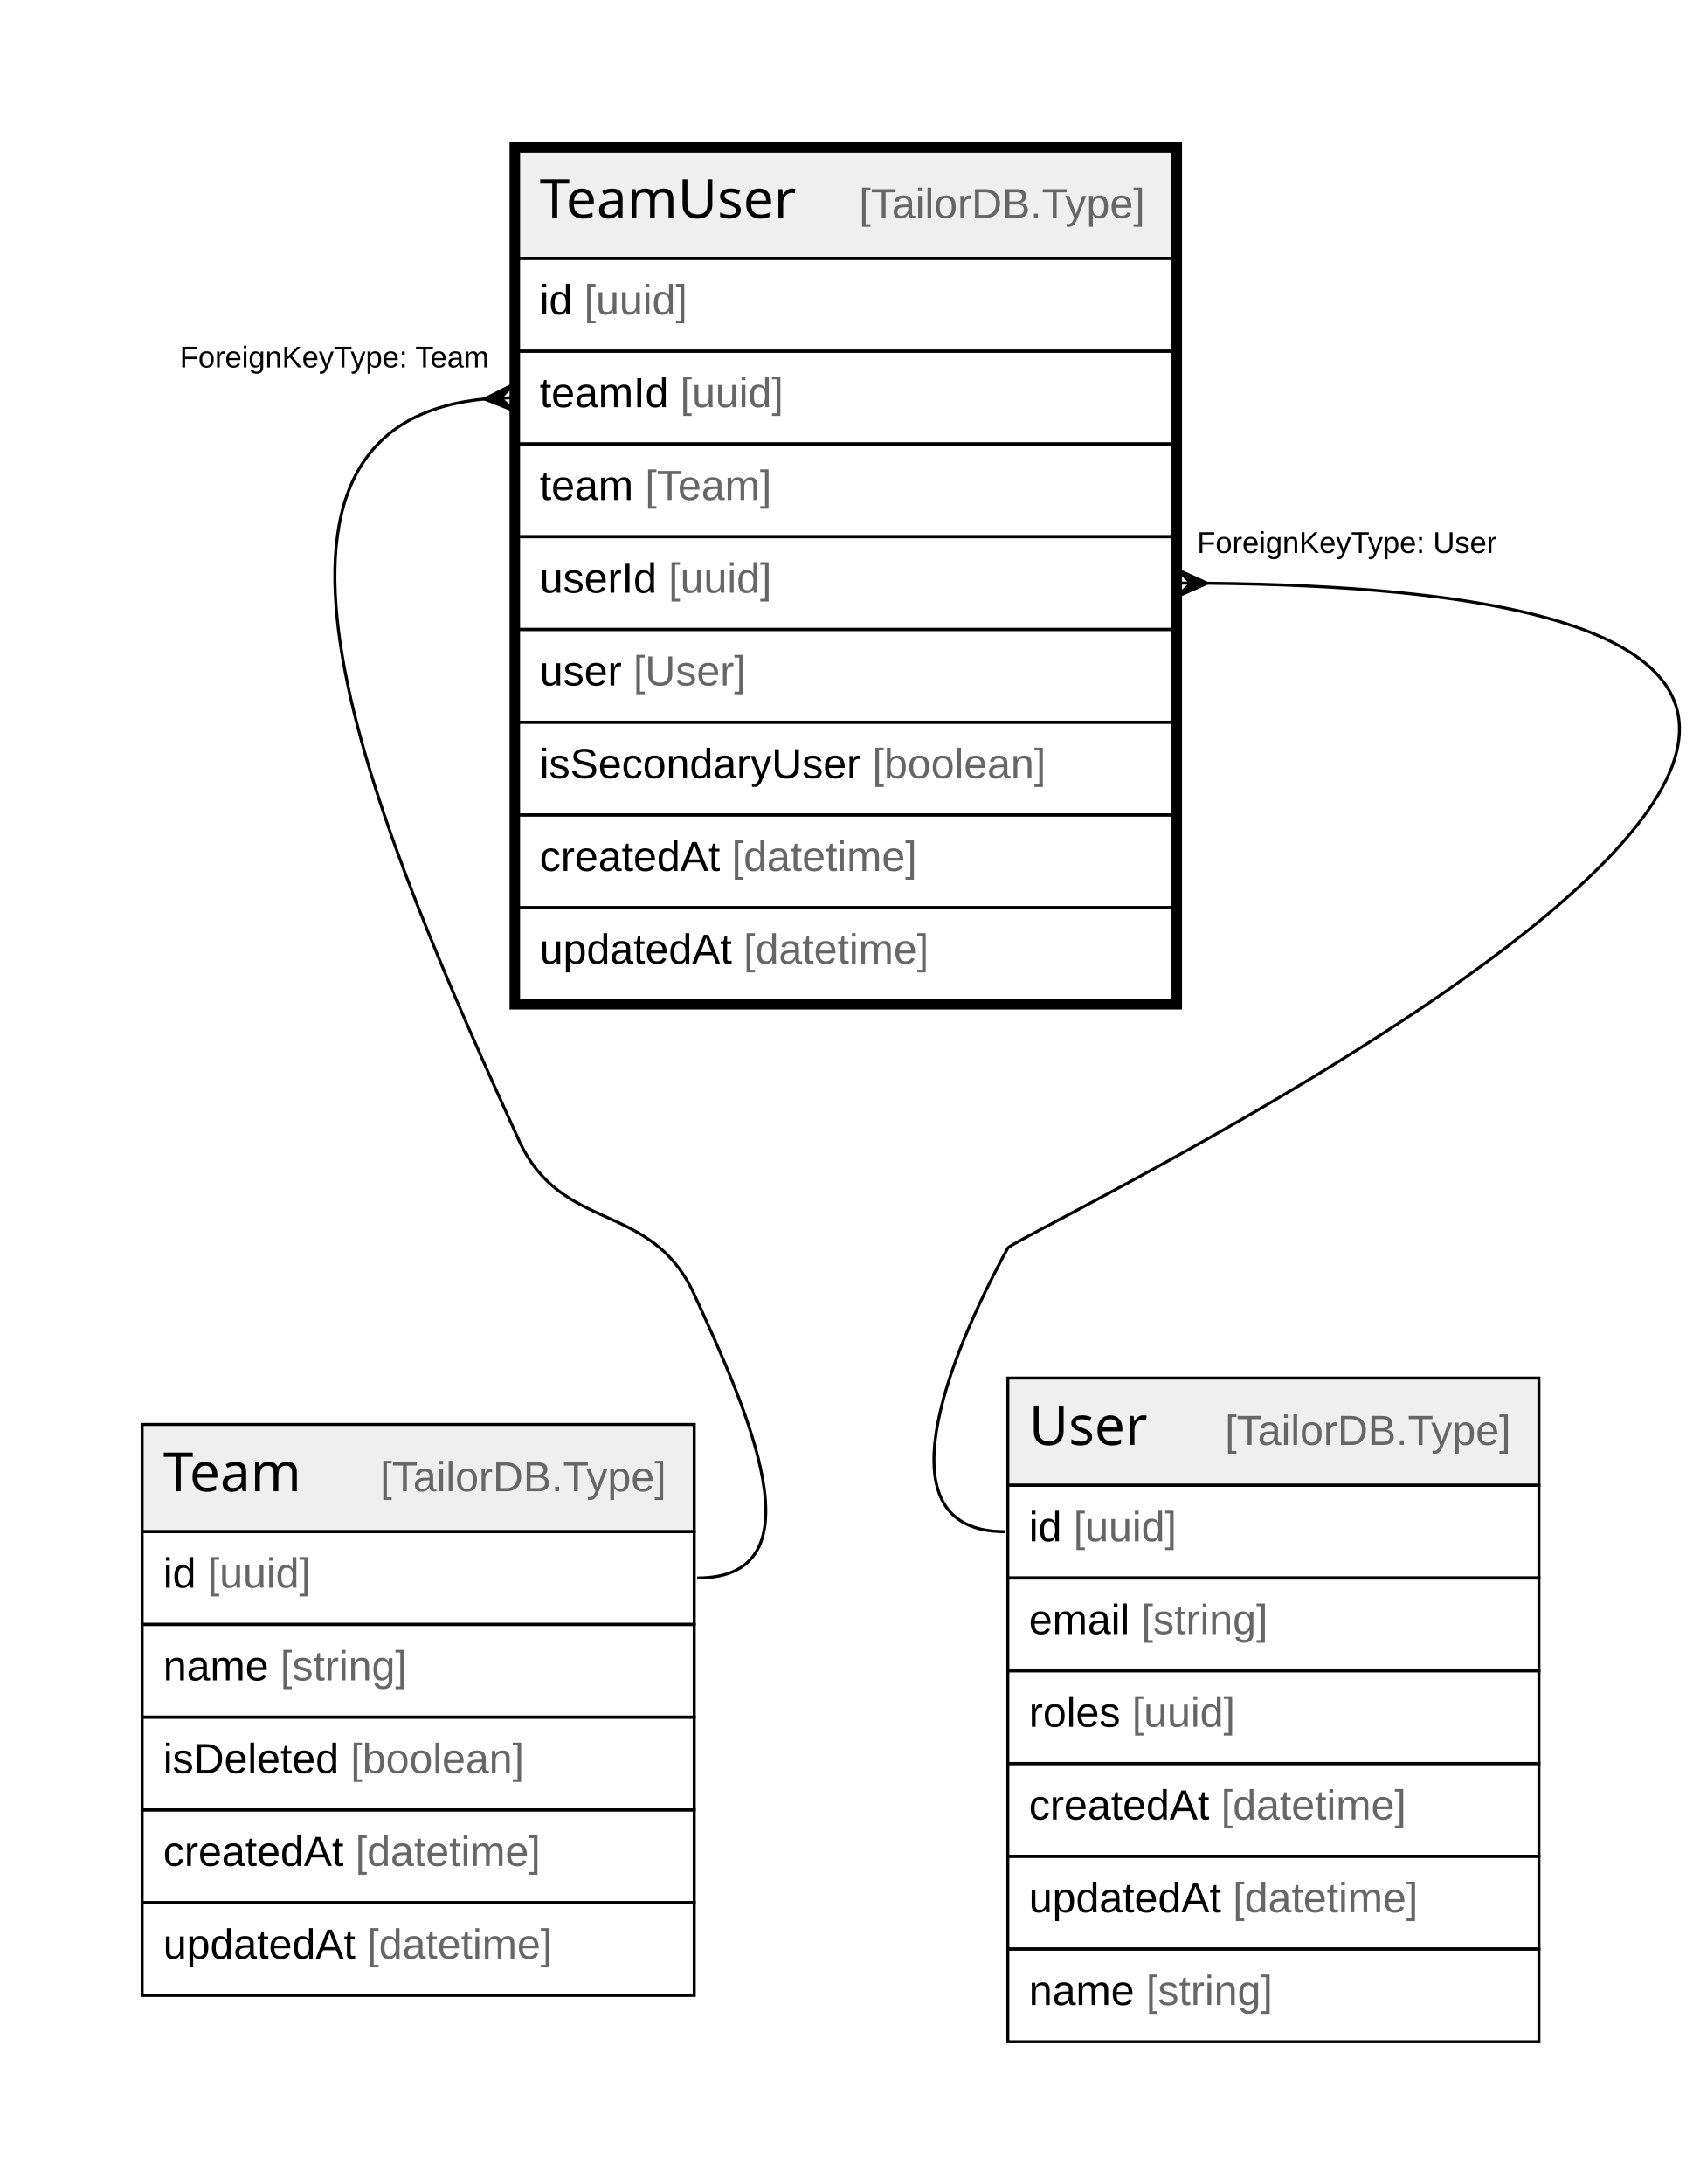
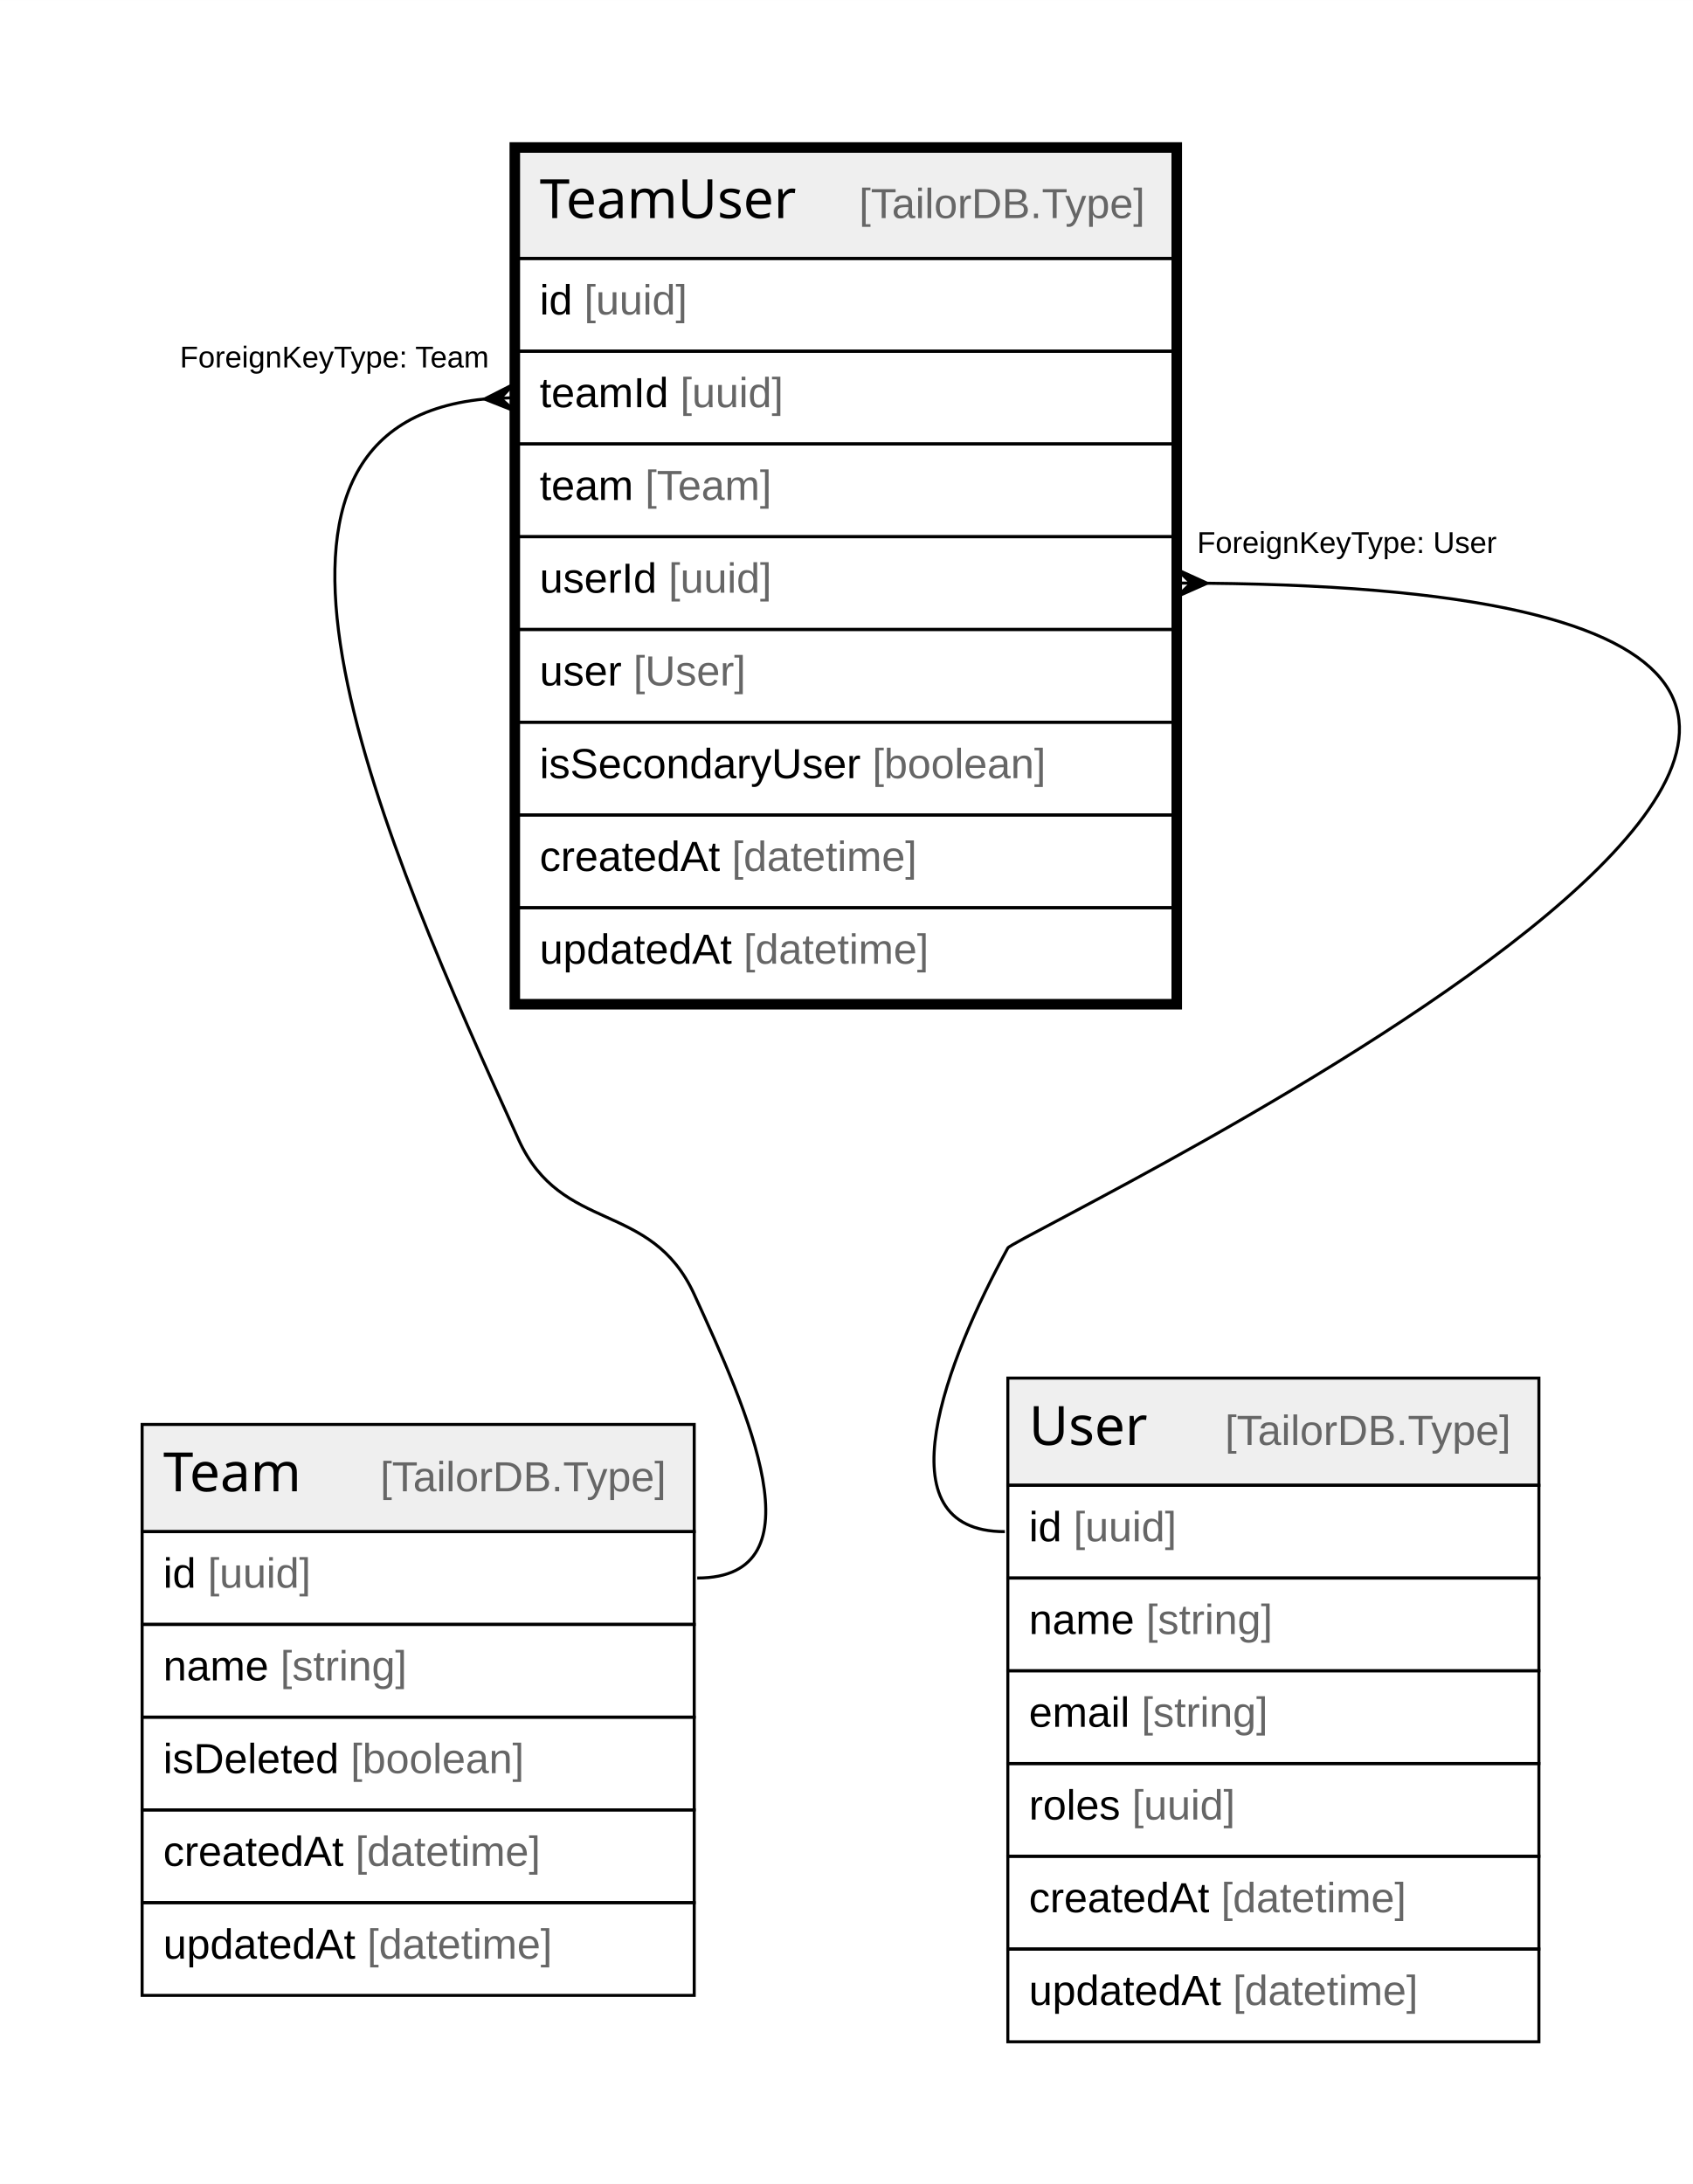
<svg xmlns="http://www.w3.org/2000/svg" width="562pt" height="725pt" viewBox="0.00 0.00 562.20 725.20">
  <g id="graph0" class="graph" transform="scale(1 1) rotate(0) translate(4 721.2)">
    <polygon fill="white" stroke="none" points="-4,4 -4,-721.2 558.2,-721.2 558.2,4 -4,4" />
    <g id="node1" class="node">
      <polygon fill="#efefef" stroke="none" points="168.21,-635.4 168.21,-671 385.53,-671 385.53,-635.4 168.21,-635.4" />
      <polygon fill="none" stroke="black" points="168.21,-635.4 168.21,-671 385.53,-671 385.53,-635.4 168.21,-635.4" />
      <text text-anchor="start" x="175.21" y="-648.8" font-family="Arial Bold" font-size="18.00">TeamUser</text>
      <text text-anchor="start" x="250.17" y="-648.8" font-family="Arial" font-size="14.00">    </text>
      <text text-anchor="start" x="281.29" y="-648.8" font-family="Arial" font-size="14.00" fill="#666666">[TailorDB.Type]</text>
      <polygon fill="none" stroke="black" points="168.21,-604.6 168.21,-635.4 385.53,-635.4 385.53,-604.6 168.21,-604.6" />
      <text text-anchor="start" x="175.21" y="-616.8" font-family="Arial" font-size="14.00">id </text>
      <text text-anchor="start" x="189.99" y="-616.8" font-family="Arial" font-size="14.00" fill="#666666">[uuid]</text>
      <polygon fill="none" stroke="black" points="168.21,-573.8 168.21,-604.6 385.53,-604.6 385.53,-573.8 168.21,-573.8" />
      <text text-anchor="start" x="175.21" y="-586" font-family="Arial" font-size="14.00">teamId </text>
      <text text-anchor="start" x="221.9" y="-586" font-family="Arial" font-size="14.00" fill="#666666">[uuid]</text>
      <polygon fill="none" stroke="black" points="168.21,-543 168.21,-573.8 385.53,-573.8 385.53,-543 168.21,-543" />
      <text text-anchor="start" x="175.21" y="-555.2" font-family="Arial" font-size="14.00">team </text>
      <text text-anchor="start" x="210.22" y="-555.2" font-family="Arial" font-size="14.00" fill="#666666">[Team]</text>
      <polygon fill="none" stroke="black" points="168.21,-512.2 168.21,-543 385.53,-543 385.53,-512.2 168.21,-512.2" />
      <text text-anchor="start" x="175.21" y="-524.4" font-family="Arial" font-size="14.00">userId </text>
      <text text-anchor="start" x="218.01" y="-524.4" font-family="Arial" font-size="14.00" fill="#666666">[uuid]</text>
      <polygon fill="none" stroke="black" points="168.21,-481.4 168.21,-512.2 385.53,-512.2 385.53,-481.4 168.21,-481.4" />
      <text text-anchor="start" x="175.21" y="-493.6" font-family="Arial" font-size="14.00">user </text>
      <text text-anchor="start" x="206.33" y="-493.6" font-family="Arial" font-size="14.00" fill="#666666">[User]</text>
      <polygon fill="none" stroke="black" points="168.21,-450.6 168.21,-481.4 385.53,-481.4 385.53,-450.6 168.21,-450.6" />
      <text text-anchor="start" x="175.21" y="-462.8" font-family="Arial" font-size="14.00">isSecondaryUser </text>
      <text text-anchor="start" x="285.7" y="-462.8" font-family="Arial" font-size="14.00" fill="#666666">[boolean]</text>
      <polygon fill="none" stroke="black" points="168.21,-419.8 168.21,-450.6 385.53,-450.6 385.53,-419.8 168.21,-419.8" />
      <text text-anchor="start" x="175.21" y="-432" font-family="Arial" font-size="14.00">createdAt </text>
      <text text-anchor="start" x="239.02" y="-432" font-family="Arial" font-size="14.00" fill="#666666">[datetime]</text>
      <polygon fill="none" stroke="black" points="168.21,-389 168.21,-419.8 385.53,-419.8 385.53,-389 168.21,-389" />
      <text text-anchor="start" x="175.21" y="-401.2" font-family="Arial" font-size="14.00">updatedAt </text>
      <text text-anchor="start" x="242.93" y="-401.2" font-family="Arial" font-size="14.00" fill="#666666">[datetime]</text>
      <polygon fill="none" stroke="black" stroke-width="3" points="166.71,-387.5 166.71,-672.5 387.03,-672.5 387.03,-387.5 166.71,-387.5" />
    </g>
    <g id="node2" class="node">
      <polygon fill="#efefef" stroke="none" points="43.2,-212.6 43.2,-248.2 226.54,-248.2 226.54,-212.6 43.2,-212.6" />
      <polygon fill="none" stroke="black" points="43.2,-212.6 43.2,-248.2 226.54,-248.2 226.54,-212.6 43.2,-212.6" />
      <text text-anchor="start" x="50.2" y="-226" font-family="Arial Bold" font-size="18.00">Team</text>
      <text text-anchor="start" x="91.17" y="-226" font-family="Arial" font-size="14.00">    </text>
      <text text-anchor="start" x="122.29" y="-226" font-family="Arial" font-size="14.00" fill="#666666">[TailorDB.Type]</text>
      <polygon fill="none" stroke="black" points="43.2,-181.8 43.2,-212.6 226.54,-212.6 226.54,-181.8 43.2,-181.8" />
      <text text-anchor="start" x="50.2" y="-194" font-family="Arial" font-size="14.00">id </text>
      <text text-anchor="start" x="64.99" y="-194" font-family="Arial" font-size="14.00" fill="#666666">[uuid]</text>
      <polygon fill="none" stroke="black" points="43.2,-151 43.2,-181.8 226.54,-181.8 226.54,-151 43.2,-151" />
      <text text-anchor="start" x="50.2" y="-163.2" font-family="Arial" font-size="14.00">name </text>
      <text text-anchor="start" x="89.11" y="-163.2" font-family="Arial" font-size="14.00" fill="#666666">[string]</text>
      <polygon fill="none" stroke="black" points="43.2,-120.2 43.2,-151 226.54,-151 226.54,-120.2 43.2,-120.2" />
      <text text-anchor="start" x="50.2" y="-132.4" font-family="Arial" font-size="14.00">isDeleted </text>
      <text text-anchor="start" x="112.45" y="-132.4" font-family="Arial" font-size="14.00" fill="#666666">[boolean]</text>
      <polygon fill="none" stroke="black" points="43.2,-89.4 43.2,-120.2 226.54,-120.2 226.54,-89.4 43.2,-89.4" />
      <text text-anchor="start" x="50.2" y="-101.6" font-family="Arial" font-size="14.00">createdAt </text>
      <text text-anchor="start" x="114.01" y="-101.6" font-family="Arial" font-size="14.00" fill="#666666">[datetime]</text>
      <polygon fill="none" stroke="black" points="43.2,-58.6 43.2,-89.4 226.54,-89.4 226.54,-58.6 43.2,-58.6" />
      <text text-anchor="start" x="50.2" y="-70.8" font-family="Arial" font-size="14.00">updatedAt </text>
      <text text-anchor="start" x="117.92" y="-70.8" font-family="Arial" font-size="14.00" fill="#666666">[datetime]</text>
    </g>
    <g id="edge1" class="edge">
      <path fill="none" stroke="black" d="M156.87,-588.72C62,-579.51 124.43,-439.2 168.21,-342.8 182.49,-311.34 212.15,-322.82 226.54,-291.4 243.98,-253.33 269.41,-197.2 227.54,-197.2" />
      <polygon fill="black" stroke="black" points="156.88,-588.72 166.66,-593.68 162.21,-588.97 166.54,-589.17 166.54,-589.17 166.54,-589.17 162.21,-588.97 167.08,-584.69 156.88,-588.72" />
      <text text-anchor="start" x="55.72" y="-599.2" font-family="Arial" font-size="10.00">ForeignKeyType: Team</text>
    </g>
    <g id="node3" class="node">
      <polygon fill="#efefef" stroke="none" points="330.69,-228 330.69,-263.6 507.05,-263.6 507.05,-228 330.69,-228" />
      <polygon fill="none" stroke="black" points="330.69,-228 330.69,-263.6 507.05,-263.6 507.05,-228 330.69,-228" />
      <text text-anchor="start" x="337.69" y="-241.4" font-family="Arial Bold" font-size="18.00">User</text>
      <text text-anchor="start" x="371.68" y="-241.4" font-family="Arial" font-size="14.00">    </text>
      <text text-anchor="start" x="402.8" y="-241.4" font-family="Arial" font-size="14.00" fill="#666666">[TailorDB.Type]</text>
      <polygon fill="none" stroke="black" points="330.69,-197.2 330.69,-228 507.05,-228 507.05,-197.2 330.69,-197.2" />
      <text text-anchor="start" x="337.69" y="-209.4" font-family="Arial" font-size="14.00">id </text>
      <text text-anchor="start" x="352.48" y="-209.4" font-family="Arial" font-size="14.00" fill="#666666">[uuid]</text>
      <polygon fill="none" stroke="black" points="330.69,-166.4 330.69,-197.2 507.05,-197.2 507.05,-166.4 330.69,-166.4" />
-       <text text-anchor="start" x="337.69" y="-178.6" font-family="Arial" font-size="14.00">email </text>
-       <text text-anchor="start" x="375.04" y="-178.6" font-family="Arial" font-size="14.00" fill="#666666">[string]</text>
+       <text text-anchor="start" x="337.69" y="-178.6" font-family="Arial" font-size="14.00">name </text>
+       <text text-anchor="start" x="376.6" y="-178.6" font-family="Arial" font-size="14.00" fill="#666666">[string]</text>
      <polygon fill="none" stroke="black" points="330.69,-135.6 330.69,-166.4 507.05,-166.4 507.05,-135.6 330.69,-135.6" />
-       <text text-anchor="start" x="337.69" y="-147.8" font-family="Arial" font-size="14.00">roles </text>
-       <text text-anchor="start" x="371.93" y="-147.8" font-family="Arial" font-size="14.00" fill="#666666">[uuid]</text>
+       <text text-anchor="start" x="337.69" y="-147.8" font-family="Arial" font-size="14.00">email </text>
+       <text text-anchor="start" x="375.04" y="-147.8" font-family="Arial" font-size="14.00" fill="#666666">[string]</text>
      <polygon fill="none" stroke="black" points="330.69,-104.8 330.69,-135.6 507.05,-135.6 507.05,-104.8 330.69,-104.8" />
-       <text text-anchor="start" x="337.69" y="-117" font-family="Arial" font-size="14.00">createdAt </text>
-       <text text-anchor="start" x="401.51" y="-117" font-family="Arial" font-size="14.00" fill="#666666">[datetime]</text>
+       <text text-anchor="start" x="337.69" y="-117" font-family="Arial" font-size="14.00">roles </text>
+       <text text-anchor="start" x="371.93" y="-117" font-family="Arial" font-size="14.00" fill="#666666">[uuid]</text>
      <polygon fill="none" stroke="black" points="330.69,-74 330.69,-104.8 507.05,-104.8 507.05,-74 330.69,-74" />
-       <text text-anchor="start" x="337.69" y="-86.2" font-family="Arial" font-size="14.00">updatedAt </text>
-       <text text-anchor="start" x="405.42" y="-86.2" font-family="Arial" font-size="14.00" fill="#666666">[datetime]</text>
+       <text text-anchor="start" x="337.69" y="-86.2" font-family="Arial" font-size="14.00">createdAt </text>
+       <text text-anchor="start" x="401.51" y="-86.2" font-family="Arial" font-size="14.00" fill="#666666">[datetime]</text>
      <polygon fill="none" stroke="black" points="330.69,-43.2 330.69,-74 507.05,-74 507.05,-43.2 330.69,-43.2" />
-       <text text-anchor="start" x="337.69" y="-55.4" font-family="Arial" font-size="14.00">name </text>
-       <text text-anchor="start" x="376.6" y="-55.4" font-family="Arial" font-size="14.00" fill="#666666">[string]</text>
+       <text text-anchor="start" x="337.69" y="-55.4" font-family="Arial" font-size="14.00">updatedAt </text>
+       <text text-anchor="start" x="405.42" y="-55.4" font-family="Arial" font-size="14.00" fill="#666666">[datetime]</text>
    </g>
    <g id="edge2" class="edge">
      <path fill="none" stroke="black" d="M396.73,-527.55C783.96,-523.92 333.26,-311.5 330.69,-306.8 310.61,-270.06 287.82,-212.6 329.69,-212.6" />
      <polygon fill="black" stroke="black" points="396.87,-527.55 386.85,-523.1 391.53,-527.58 387.2,-527.6 387.2,-527.6 387.2,-527.6 391.53,-527.58 386.89,-532.1 396.87,-527.55" />
      <text text-anchor="start" x="393.53" y="-537.6" font-family="Arial" font-size="10.00">ForeignKeyType: User</text>
    </g>
  </g>
</svg>
